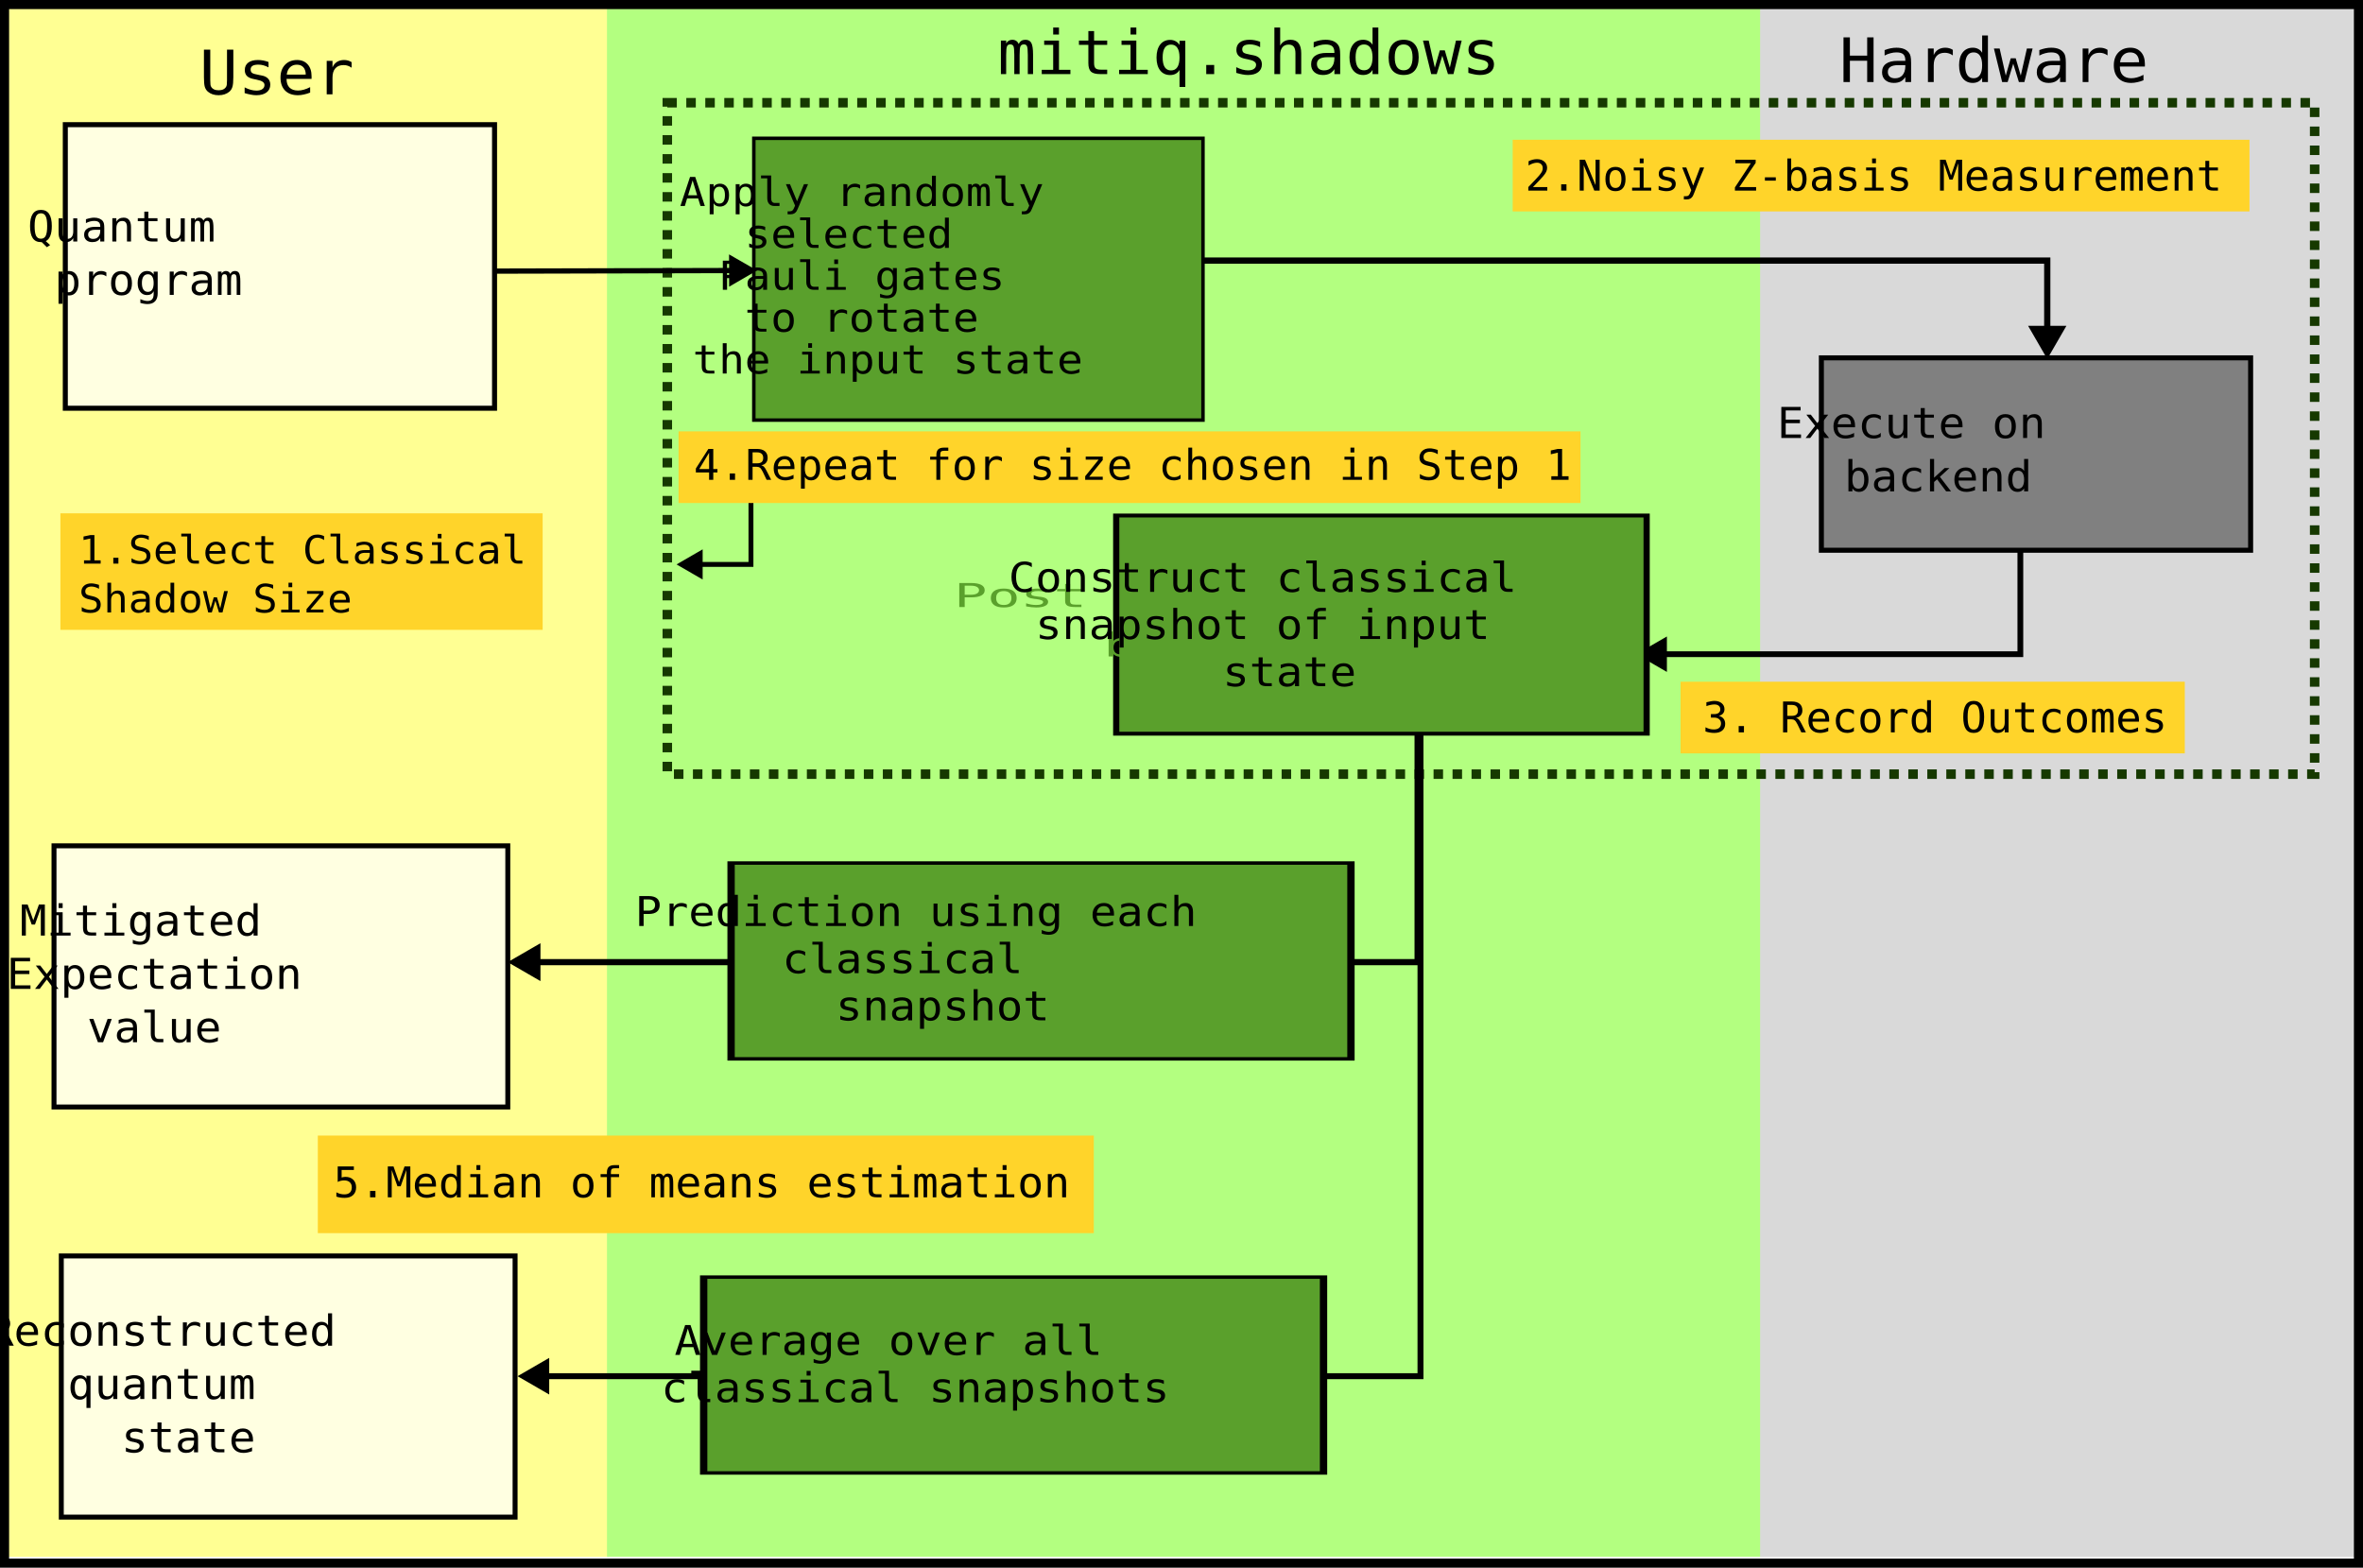
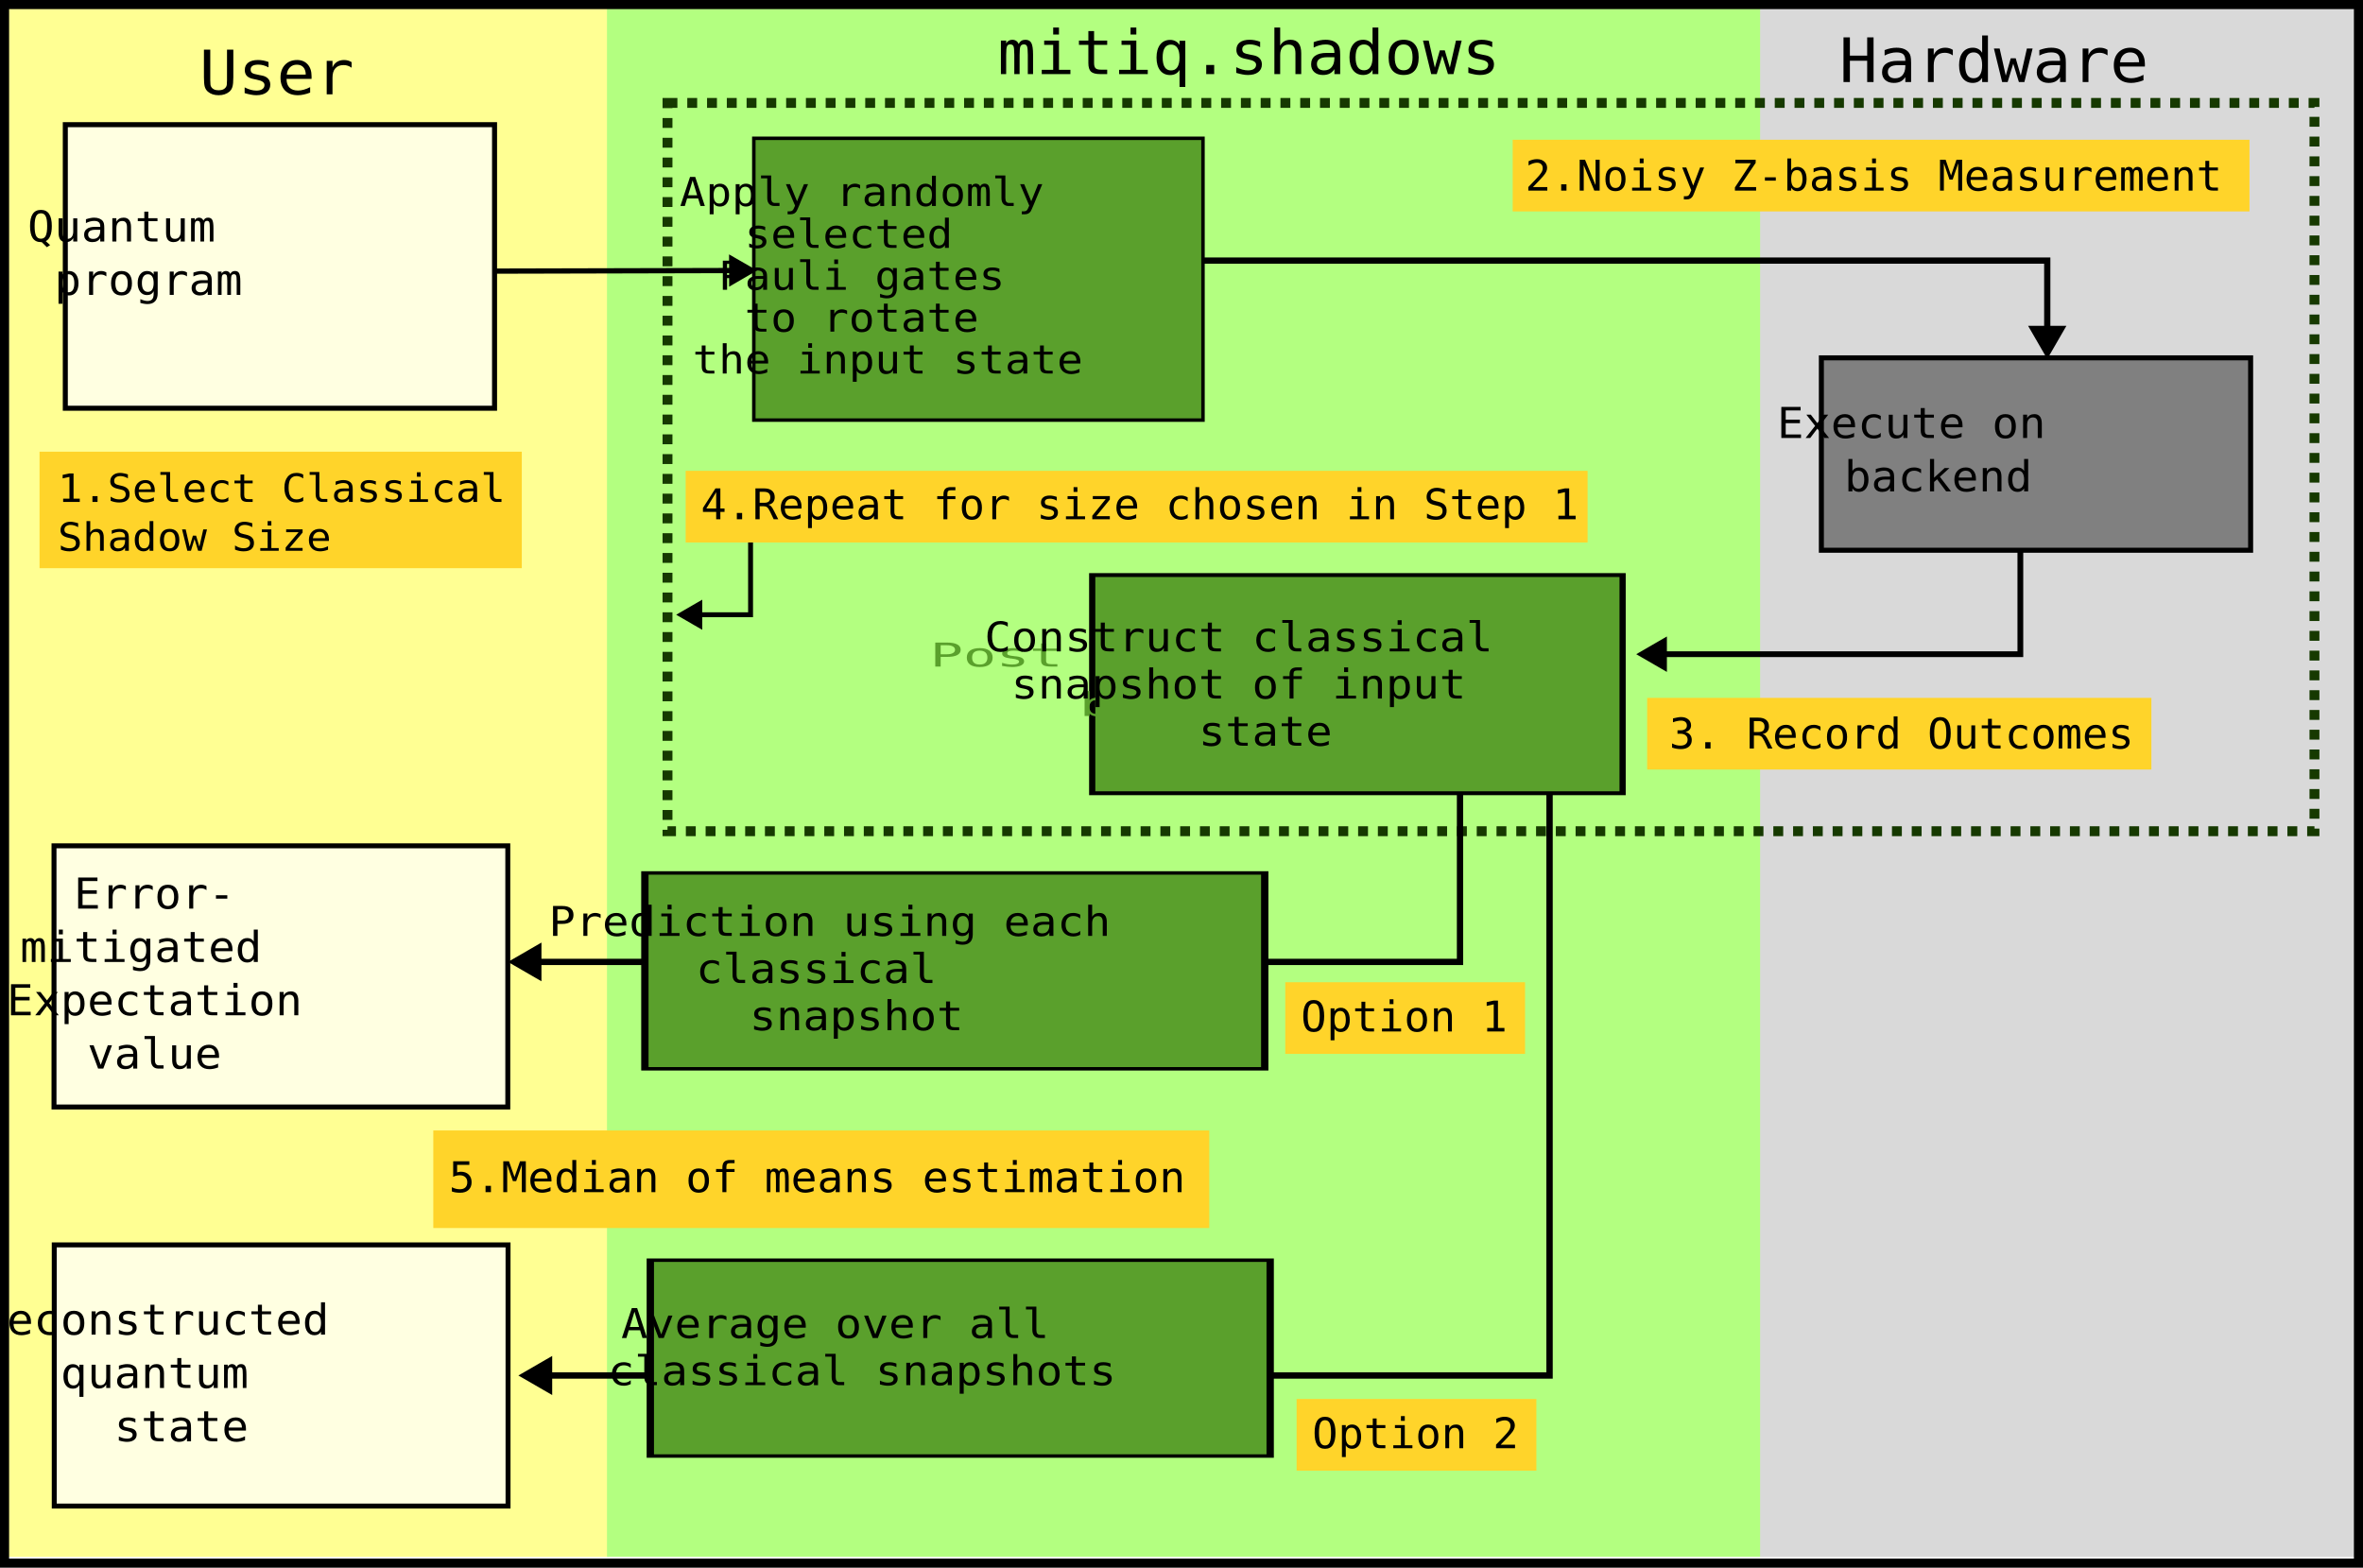
<svg xmlns="http://www.w3.org/2000/svg" width="562.178mm" height="372.985mm" viewBox="0 0 562.179 372.985" version="1.1" id="svg993">
  <defs id="defs987">
    <marker style="overflow:visible" id="marker64" refX="0" refY="0" orient="auto-start-reverse" markerWidth="1" markerHeight="1" viewBox="0 0 1 1" preserveAspectRatio="xMidYMid">
      <path transform="scale(0.5)" style="fill:context-stroke;fill-rule:evenodd;stroke:context-stroke;stroke-width:1pt" d="M 5.77,0 -2.88,5 V -5 Z" id="path64" />
    </marker>
    <marker style="overflow:visible" id="Triangle" refX="0" refY="0" orient="auto-start-reverse" markerWidth="1" markerHeight="1" viewBox="0 0 1 1" preserveAspectRatio="xMidYMid">
      <path transform="scale(0.5)" style="fill:context-stroke;fill-rule:evenodd;stroke:context-stroke;stroke-width:1pt" d="M 5.77,0 -2.88,5 V -5 Z" id="path135" />
    </marker>
    <marker style="overflow:visible" id="Triangle-8" refX="0" refY="0" orient="auto-start-reverse" markerWidth="1" markerHeight="1" viewBox="0 0 1 1" preserveAspectRatio="xMidYMid">
      <path transform="scale(0.5)" style="fill:context-stroke;fill-rule:evenodd;stroke:context-stroke;stroke-width:1pt" d="M 5.77,0 -2.88,5 V -5 Z" id="path135-1" />
    </marker>
    <marker style="overflow:visible" id="Triangle-8-8" refX="0" refY="0" orient="auto-start-reverse" markerWidth="1" markerHeight="1" viewBox="0 0 1 1" preserveAspectRatio="xMidYMid">
      <path transform="scale(0.5)" style="fill:context-stroke;fill-rule:evenodd;stroke:context-stroke;stroke-width:1pt" d="M 5.77,0 -2.88,5 V -5 Z" id="path135-1-9" />
    </marker>
    <marker style="overflow:visible" id="Triangle-5" refX="0" refY="0" orient="auto-start-reverse" markerWidth="1" markerHeight="1" viewBox="0 0 1 1" preserveAspectRatio="xMidYMid">
      <path transform="scale(0.5)" style="fill:context-stroke;fill-rule:evenodd;stroke:context-stroke;stroke-width:1pt" d="M 5.77,0 -2.88,5 V -5 Z" id="path135-0" />
    </marker>
    <marker style="overflow:visible" id="Triangle-5-3" refX="0" refY="0" orient="auto-start-reverse" markerWidth="1" markerHeight="1" viewBox="0 0 1 1" preserveAspectRatio="xMidYMid">
      <path transform="scale(0.5)" style="fill:context-stroke;fill-rule:evenodd;stroke:context-stroke;stroke-width:1pt" d="M 5.77,0 -2.88,5 V -5 Z" id="path135-0-6" />
    </marker>
  </defs>
  <g id="layer1" transform="translate(-392.5164,-244.0035)">
    <rect x="394.379" y="244.394" width="143.1" height="370.028" fill="#ffff93" id="rect1721" style="stroke-width:0.373" />
    <text font-family="'Lucida Console', 'Lucida Console_MSFontService', sans-serif" font-weight="400" font-stretch="semi-condensed" font-size="16.933px" id="text1723" x="429.604" y="272.849" style="font-size:14.928px;stroke-width:0.26" transform="scale(1.024036,0.9765281)">
      <tspan style="font-style:normal;font-variant:normal;font-weight:normal;font-stretch:normal;font-size:14.928px;font-family:Monospace;-inkscape-font-specification:Monospace;stroke-width:0.26" id="tspan8">User</tspan>
    </text>
    <rect x="536.924" y="245.85" width="275.118" height="368.549" fill="#afffff" id="rect1725" style="opacity:1;fill:#b3ff80;fill-opacity:1;stroke-width:0.407" />
    <text font-weight="400" font-stretch="semi-condensed" font-size="16.933px" id="text1727" x="615.043" y="267.92" style="font-weight:400;font-stretch:semi-condensed;font-size:14.928px;font-family:'Lucida Console', 'Lucida Console_MSFontService', sans-serif;stroke-width:0.26" transform="scale(1.024036,0.9765281)">
      <tspan style="font-style:normal;font-variant:normal;font-weight:normal;font-stretch:normal;font-size:14.928px;font-family:Monospace;-inkscape-font-specification:Monospace;stroke-width:0.26" id="tspan6">mitiq.shadows</tspan>
    </text>
-     <g id="g32" transform="matrix(0.93195,0,0,0.93195,499.2289,-53.86924)">
+     <g id="g32" transform="matrix(0.93195,0,0,0.93195,494.2641,-68.53438)">
      <g id="g50" transform="translate(-1.476125,14.57045)">
        <g id="g996" transform="matrix(1.748743,0,0,1.102178,46.65363,245.7414)" style="fill:#ffd42a">
          <rect x="-82.494" y="172.713" width="70.397" height="26.987" fill="#f2f2f2" id="rect1512" style="fill:#ffd42a;stroke-width:0.228" />
          <text font-weight="400" font-stretch="semi-condensed" font-size="9.525px" id="text1516" x="-78.588" y="183.826" style="font-weight:400;font-stretch:semi-condensed;font-size:9.525px;font-family:'Lucida Console', 'Lucida Console_MSFontService', sans-serif;fill:#ffd42a;stroke-width:0.265" />
          <text xml:space="preserve" style="font-style:normal;font-variant:normal;font-weight:normal;font-stretch:normal;font-size:8.713px;line-height:0.85;font-family:Monospace;-inkscape-font-specification:Monospace;fill:#99ff55;stroke:#000000;stroke-width:1.544;stroke-linecap:square;stroke-miterlimit:0;paint-order:stroke fill markers" x="-98.604" y="149.742" id="text2" transform="scale(0.7794904,1.282889)">
            <tspan id="tspan2" style="stroke-width:1.544" x="-98.604" y="149.742" />
          </text>
        </g>
        <text font-weight="400" font-stretch="semi-condensed" font-size="10.583px" id="text1524-6" x="-90.419" y="461.641" style="font-weight:400;font-stretch:semi-condensed;font-size:10.258px;font-family:'Lucida Console', 'Lucida Console_MSFontService', sans-serif;stroke-width:0.256" transform="scale(1.028301,0.972478)">
          <tspan id="tspan48" x="-90.419" y="461.641">
            <tspan style="font-style:normal;font-variant:normal;font-weight:normal;font-stretch:normal;font-family:Monospace;-inkscape-font-specification:Monospace;stroke-width:0.256" id="tspan1-1">1.Select Classical</tspan>
          </tspan>
          <tspan id="tspan49" x="-90.419" y="474.464">
            <tspan style="font-style:normal;font-variant:normal;font-weight:normal;font-stretch:normal;font-family:Monospace;-inkscape-font-specification:Monospace;stroke-width:0.256" id="tspan50">Shadow Size</tspan>
          </tspan>
        </text>
      </g>
      <text xml:space="preserve" style="font-size:8.467px;line-height:1.05;font-family:Monospace;-inkscape-font-specification:'Monospace, Normal';fill:#5aa02c;stroke:#000000;stroke-width:0.282;stroke-linecap:square;stroke-miterlimit:0;paint-order:stroke fill markers" x="66.326" y="445.157" id="text32">
        <tspan id="tspan32" style="stroke-width:0.282" x="66.326" y="445.157"> </tspan>
      </text>
    </g>
    <g id="g47" transform="translate(605.3562,-80.64073)" style="stroke-width:1.1;stroke-dasharray:none">
      <rect x="-33.499" y="357.551" width="106.86" height="67.046" stroke="#000000" stroke-width="1.628" stroke-miterlimit="8" fill="#ddffff" id="rect1769" style="fill:#5aa02c;stroke-width:0.825;stroke-dasharray:none" />
      <text xml:space="preserve" style="font-style:normal;font-variant:normal;font-weight:normal;font-stretch:normal;font-size:9.878px;line-height:1.05;font-family:Monospace;-inkscape-font-specification:'Monospace, Normal';font-variant-ligatures:normal;font-variant-caps:normal;font-variant-numeric:normal;font-variant-east-asian:normal;letter-spacing:0px;word-spacing:0px;fill:#000000;fill-opacity:1;stroke:none;stroke-width:1.1;stroke-dasharray:none" x="19.257" y="388.956" id="text916" transform="scale(1.040934,0.9606755)">
        <tspan x="19.257" y="388.956" style="font-style:normal;font-variant:normal;font-weight:normal;font-stretch:normal;font-size:9.878px;line-height:1.05;font-family:Monospace;-inkscape-font-specification:'Monospace, Normal';font-variant-ligatures:normal;font-variant-caps:normal;font-variant-numeric:normal;font-variant-east-asian:normal;text-align:center;text-anchor:middle;stroke-width:1.1;stroke-dasharray:none" id="tspan24">Apply randomly</tspan>
        <tspan x="19.257" y="399.328" style="font-style:normal;font-variant:normal;font-weight:normal;font-stretch:normal;font-size:9.878px;line-height:1.05;font-family:Monospace;-inkscape-font-specification:'Monospace, Normal';font-variant-ligatures:normal;font-variant-caps:normal;font-variant-numeric:normal;font-variant-east-asian:normal;text-align:center;text-anchor:middle;stroke-width:1.1;stroke-dasharray:none" id="tspan39">selected </tspan>
        <tspan x="19.257" y="409.699" style="font-style:normal;font-variant:normal;font-weight:normal;font-stretch:normal;font-size:9.878px;line-height:1.05;font-family:Monospace;-inkscape-font-specification:'Monospace, Normal';font-variant-ligatures:normal;font-variant-caps:normal;font-variant-numeric:normal;font-variant-east-asian:normal;text-align:center;text-anchor:middle;stroke-width:1.1;stroke-dasharray:none" id="tspan40">Pauli gates</tspan>
        <tspan x="19.257" y="420.071" style="font-style:normal;font-variant:normal;font-weight:normal;font-stretch:normal;font-size:9.878px;line-height:1.05;font-family:Monospace;-inkscape-font-specification:'Monospace, Normal';font-variant-ligatures:normal;font-variant-caps:normal;font-variant-numeric:normal;font-variant-east-asian:normal;text-align:center;text-anchor:middle;stroke-width:1.1;stroke-dasharray:none" id="tspan41">to rotate</tspan>
        <tspan x="19.257" y="430.443" style="font-style:normal;font-variant:normal;font-weight:normal;font-stretch:normal;font-size:9.878px;line-height:1.05;font-family:Monospace;-inkscape-font-specification:'Monospace, Normal';font-variant-ligatures:normal;font-variant-caps:normal;font-variant-numeric:normal;font-variant-east-asian:normal;text-align:center;text-anchor:middle;stroke-width:1.1;stroke-dasharray:none" id="tspan42">the input state</tspan>
      </text>
      <text xml:space="preserve" style="font-style:normal;font-variant:normal;font-weight:normal;font-stretch:normal;font-size:9.878px;line-height:1.05;font-family:Monospace;-inkscape-font-specification:'Monospace, Normal';font-variant-ligatures:normal;font-variant-caps:normal;font-variant-numeric:normal;font-variant-east-asian:normal;letter-spacing:0px;word-spacing:0px;fill:#000000;fill-opacity:1;stroke:none;stroke-width:1.1;stroke-dasharray:none" x="104.719" y="404.43" id="text916-60" transform="scale(1.040934,0.9606755)">
        <tspan x="104.719" y="404.43" style="font-style:normal;font-variant:normal;font-weight:normal;font-stretch:normal;font-size:9.878px;line-height:1.05;font-family:Monospace;-inkscape-font-specification:'Monospace, Normal';font-variant-ligatures:normal;font-variant-caps:normal;font-variant-numeric:normal;font-variant-east-asian:normal;text-align:center;text-anchor:middle;stroke-width:1.1;stroke-dasharray:none" id="tspan46" />
      </text>
    </g>
    <g id="g2" transform="translate(628.9882,54.46319)">
      <rect x="-223.624" y="390.78" width="107.961" height="62.137" stroke-miterlimit="8" id="rect1743" style="fill:#ffffe1;stroke:#000000;stroke-width:1.177;stroke-miterlimit:8" />
-       <text xml:space="preserve" style="font-style:normal;font-variant:normal;font-weight:normal;font-stretch:normal;font-size:10.382px;line-height:1.25;font-family:Monospace;-inkscape-font-specification:'Monospace, Normal';font-variant-ligatures:normal;font-variant-caps:normal;font-variant-numeric:normal;font-variant-east-asian:normal;letter-spacing:0px;word-spacing:0px;fill:#000000;fill-opacity:1;stroke:none;stroke-width:0.261" x="-167.177" y="421.558" id="text916-7-2" transform="scale(1.022868,0.9776431)">
-         <tspan x="-167.177" y="421.558" style="font-style:normal;font-variant:normal;font-weight:normal;font-stretch:normal;font-size:10.382px;font-family:Monospace;-inkscape-font-specification:'Monospace, Normal';font-variant-ligatures:normal;font-variant-caps:normal;font-variant-numeric:normal;font-variant-east-asian:normal;text-align:center;text-anchor:middle;stroke-width:0.261" id="tspan964-5">Mitigated </tspan>
-         <tspan x="-167.177" y="434.535" style="font-style:normal;font-variant:normal;font-weight:normal;font-stretch:normal;font-size:10.382px;font-family:Monospace;-inkscape-font-specification:'Monospace, Normal';font-variant-ligatures:normal;font-variant-caps:normal;font-variant-numeric:normal;font-variant-east-asian:normal;text-align:center;text-anchor:middle;stroke-width:0.261" id="tspan1">Expectation</tspan>
-         <tspan x="-167.177" y="447.513" style="font-style:normal;font-variant:normal;font-weight:normal;font-stretch:normal;font-size:10.382px;font-family:Monospace;-inkscape-font-specification:'Monospace, Normal';font-variant-ligatures:normal;font-variant-caps:normal;font-variant-numeric:normal;font-variant-east-asian:normal;text-align:center;text-anchor:middle;stroke-width:0.261" id="tspan994">value</tspan>
-         <tspan x="-167.177" y="460.49" style="font-style:normal;font-variant:normal;font-weight:normal;font-stretch:normal;font-size:10.382px;font-family:Monospace;-inkscape-font-specification:'Monospace, Normal';font-variant-ligatures:normal;font-variant-caps:normal;font-variant-numeric:normal;font-variant-east-asian:normal;text-align:center;text-anchor:middle;stroke-width:0.261" id="tspan71" />
-         <tspan x="-167.177" y="473.467" style="font-style:normal;font-variant:normal;font-weight:normal;font-stretch:normal;font-size:10.382px;font-family:Monospace;-inkscape-font-specification:'Monospace, Normal';font-variant-ligatures:normal;font-variant-caps:normal;font-variant-numeric:normal;font-variant-east-asian:normal;text-align:center;text-anchor:middle;stroke-width:0.261" id="tspan72" />
-         <tspan x="-167.177" y="486.445" style="font-style:normal;font-variant:normal;font-weight:normal;font-stretch:normal;font-size:10.382px;font-family:Monospace;-inkscape-font-specification:'Monospace, Normal';font-variant-ligatures:normal;font-variant-caps:normal;font-variant-numeric:normal;font-variant-east-asian:normal;text-align:center;text-anchor:middle;stroke-width:0.261" id="tspan67" />
-       </text>
-     </g>
-     <g id="g2-5" transform="translate(630.723,152.0396)">
+       <text xml:space="preserve" style="font-style:normal;font-variant:normal;font-weight:normal;font-stretch:normal;font-size:10.382px;line-height:1.25;font-family:Monospace;-inkscape-font-specification:'Monospace, Normal';font-variant-ligatures:normal;font-variant-caps:normal;font-variant-numeric:normal;font-variant-east-asian:normal;letter-spacing:0px;word-spacing:0px;fill:#000000;fill-opacity:1;stroke:none;stroke-width:0.261" x="-167.127" y="415.001" id="text916-7-2" transform="scale(1.022868,0.9776431)">
+         <tspan x="-167.127" y="415.001" style="font-style:normal;font-variant:normal;font-weight:normal;font-stretch:normal;font-size:10.382px;font-family:Monospace;-inkscape-font-specification:'Monospace, Normal';font-variant-ligatures:normal;font-variant-caps:normal;font-variant-numeric:normal;font-variant-east-asian:normal;text-align:center;text-anchor:middle;stroke-width:0.261" id="tspan964-5">Error-</tspan>
+         <tspan x="-167.127" y="427.978" style="font-style:normal;font-variant:normal;font-weight:normal;font-stretch:normal;font-size:10.382px;font-family:Monospace;-inkscape-font-specification:'Monospace, Normal';font-variant-ligatures:normal;font-variant-caps:normal;font-variant-numeric:normal;font-variant-east-asian:normal;text-align:center;text-anchor:middle;stroke-width:0.261" id="tspan9">mitigated </tspan>
+         <tspan x="-167.127" y="440.955" style="font-style:normal;font-variant:normal;font-weight:normal;font-stretch:normal;font-size:10.382px;font-family:Monospace;-inkscape-font-specification:'Monospace, Normal';font-variant-ligatures:normal;font-variant-caps:normal;font-variant-numeric:normal;font-variant-east-asian:normal;text-align:center;text-anchor:middle;stroke-width:0.261" id="tspan1">Expectation</tspan>
+         <tspan x="-167.127" y="453.933" style="font-style:normal;font-variant:normal;font-weight:normal;font-stretch:normal;font-size:10.382px;font-family:Monospace;-inkscape-font-specification:'Monospace, Normal';font-variant-ligatures:normal;font-variant-caps:normal;font-variant-numeric:normal;font-variant-east-asian:normal;text-align:center;text-anchor:middle;stroke-width:0.261" id="tspan994">value</tspan>
+         <tspan x="-167.127" y="466.91" style="font-style:normal;font-variant:normal;font-weight:normal;font-stretch:normal;font-size:10.382px;font-family:Monospace;-inkscape-font-specification:'Monospace, Normal';font-variant-ligatures:normal;font-variant-caps:normal;font-variant-numeric:normal;font-variant-east-asian:normal;text-align:center;text-anchor:middle;stroke-width:0.261" id="tspan71" />
+         <tspan x="-167.127" y="479.887" style="font-style:normal;font-variant:normal;font-weight:normal;font-stretch:normal;font-size:10.382px;font-family:Monospace;-inkscape-font-specification:'Monospace, Normal';font-variant-ligatures:normal;font-variant-caps:normal;font-variant-numeric:normal;font-variant-east-asian:normal;text-align:center;text-anchor:middle;stroke-width:0.261" id="tspan72" />
+         <tspan x="-167.127" y="492.865" style="font-style:normal;font-variant:normal;font-weight:normal;font-stretch:normal;font-size:10.382px;font-family:Monospace;-inkscape-font-specification:'Monospace, Normal';font-variant-ligatures:normal;font-variant-caps:normal;font-variant-numeric:normal;font-variant-east-asian:normal;text-align:center;text-anchor:middle;stroke-width:0.261" id="tspan67" />
+       </text>
+     </g>
+     <g id="g2-5" transform="translate(629.0473,149.4103)">
      <rect x="-223.624" y="390.78" width="107.961" height="62.137" stroke-miterlimit="8" id="rect1743-3" style="fill:#ffffe1;stroke:#000000;stroke-width:1.177;stroke-miterlimit:8" />
      <text xml:space="preserve" style="font-style:normal;font-variant:normal;font-weight:normal;font-stretch:normal;font-size:10.382px;line-height:1.25;font-family:Monospace;-inkscape-font-specification:'Monospace, Normal';font-variant-ligatures:normal;font-variant-caps:normal;font-variant-numeric:normal;font-variant-east-asian:normal;letter-spacing:0px;word-spacing:0px;fill:#000000;fill-opacity:1;stroke:none;stroke-width:0.261" x="-167.177" y="421.558" id="text916-7-2-5" transform="scale(1.022868,0.9776431)">
        <tspan x="-167.177" y="421.558" style="font-style:normal;font-variant:normal;font-weight:normal;font-stretch:normal;font-size:10.382px;font-family:Monospace;-inkscape-font-specification:'Monospace, Normal';font-variant-ligatures:normal;font-variant-caps:normal;font-variant-numeric:normal;font-variant-east-asian:normal;text-align:center;text-anchor:middle;stroke-width:0.261" id="tspan67-7">Reconstructed</tspan>
        <tspan x="-167.177" y="434.535" style="font-style:normal;font-variant:normal;font-weight:normal;font-stretch:normal;font-size:10.382px;font-family:Monospace;-inkscape-font-specification:'Monospace, Normal';font-variant-ligatures:normal;font-variant-caps:normal;font-variant-numeric:normal;font-variant-east-asian:normal;text-align:center;text-anchor:middle;stroke-width:0.261" id="tspan23">quantum</tspan>
        <tspan x="-167.177" y="447.513" style="font-style:normal;font-variant:normal;font-weight:normal;font-stretch:normal;font-size:10.382px;font-family:Monospace;-inkscape-font-specification:'Monospace, Normal';font-variant-ligatures:normal;font-variant-caps:normal;font-variant-numeric:normal;font-variant-east-asian:normal;text-align:center;text-anchor:middle;stroke-width:0.261" id="tspan25">state</tspan>
      </text>
    </g>
    <g id="g4" transform="translate(602.2685,-86.77917)">
      <g id="g3">
        <rect x="-194.215" y="360.443" width="102.121" height="67.469" stroke="#000000" stroke-width="1.195" stroke-miterlimit="8" fill="#ffffe1" id="rect1737" />
        <text xml:space="preserve" style="font-style:normal;font-variant:normal;font-weight:normal;font-stretch:normal;font-size:10.382px;line-height:1.25;font-family:Monospace;-inkscape-font-specification:'Monospace, Normal';font-variant-ligatures:normal;font-variant-caps:normal;font-variant-numeric:normal;font-variant-east-asian:normal;letter-spacing:0px;word-spacing:0px;fill:#000000;fill-opacity:1;stroke:none;stroke-width:0.261" x="-142.418" y="397.13" id="text1017" transform="scale(1.022868,0.9776431)">
          <tspan id="tspan1015" x="-142.418" y="397.13" style="font-style:normal;font-variant:normal;font-weight:normal;font-stretch:normal;font-size:10.382px;font-family:Monospace;-inkscape-font-specification:'Monospace, Normal';font-variant-ligatures:normal;font-variant-caps:normal;font-variant-numeric:normal;font-variant-east-asian:normal;text-align:center;text-anchor:middle;stroke-width:0.261">Quantum</tspan>
          <tspan x="-142.418" y="410.108" style="font-style:normal;font-variant:normal;font-weight:normal;font-stretch:normal;font-size:10.382px;font-family:Monospace;-inkscape-font-specification:'Monospace, Normal';font-variant-ligatures:normal;font-variant-caps:normal;font-variant-numeric:normal;font-variant-east-asian:normal;text-align:center;text-anchor:middle;stroke-width:0.261" id="tspan1021">program</tspan>
        </text>
      </g>
    </g>
    <path style="fill:#000000;stroke:#000000;stroke-width:0.1;stroke-linecap:square;stroke-miterlimit:0;paint-order:stroke fill markers" d="M 883.743,451.221 Z" id="path19" />
    <text xml:space="preserve" style="font-style:normal;font-variant:normal;font-weight:normal;font-stretch:normal;font-size:8.499px;line-height:0.85;font-family:Monospace;-inkscape-font-specification:Monospace;fill:#99ff55;stroke:#000000;stroke-width:1.506;stroke-linecap:square;stroke-miterlimit:0;paint-order:stroke fill markers" x="544.025" y="372.983" id="text3" transform="scale(1.00387,0.9961448)">
      <tspan id="tspan3" style="stroke-width:1.506" x="544.025" y="372.983"> </tspan>
    </text>
    <rect x="811.262" y="245.54" width="141.493" height="368.903" fill="#d9d9d9" id="rect1757" style="stroke-width:0.37" />
    <text font-family="'Lucida Console', 'Lucida Console_MSFontService', sans-serif" font-weight="400" font-stretch="semi-condensed" font-size="16.933px" id="text1759" x="810.595" y="269.854" style="font-size:14.928px;stroke-width:0.26" transform="scale(1.024036,0.9765281)">
      <tspan style="font-style:normal;font-variant:normal;font-weight:normal;font-stretch:normal;font-size:14.928px;font-family:Monospace;-inkscape-font-specification:Monospace;stroke-width:0.26" id="tspan7">Hardware</tspan>
    </text>
    <g id="g980-7" transform="matrix(0.9932722,0,0,0.9812791,847.08,-12.36521)">
      <rect x="-95.326" y="295.148" width="176.482" height="17.373" id="rect1522-7" style="fill:#ffd42a;stroke-width:0.3" />
      <text font-weight="400" font-stretch="semi-condensed" font-size="10.583px" id="text1524-64" x="-92.344" y="307.471" style="font-weight:400;font-stretch:semi-condensed;font-size:10.271px;font-family:'Lucida Console', 'Lucida Console_MSFontService', sans-serif;stroke-width:0.265">
        <tspan style="font-style:normal;font-variant:normal;font-weight:normal;font-stretch:normal;font-size:10.271px;font-family:Monospace;-inkscape-font-specification:Monospace" id="tspan1-3">2.Noisy Z-basis Measurement</tspan>
      </text>
    </g>
-     <rect style="mix-blend-mode:normal;fill:none;fill-rule:evenodd;stroke:#163900;stroke-width:2.259;stroke-dasharray:2.259, 2.259;stroke-dashoffset:0;stroke-opacity:1" id="rect1-0" width="391.917" height="159.747" x="551.276" y="268.444" />
-     <path style="display:inline;fill:none;fill-rule:evenodd;stroke:#000000;stroke-width:1.165;stroke-linecap:butt;stroke-linejoin:miter;stroke-dasharray:none;stroke-opacity:1;marker-start:url(#Triangle)" d="m 557.617,378.291 h 13.559 v -24.012" id="path53" />
-     <path style="display:inline;fill:none;fill-rule:evenodd;stroke:#000000;stroke-width:1.464;stroke-linecap:butt;stroke-linejoin:miter;stroke-dasharray:none;stroke-opacity:1;marker-start:url(#Triangle-5)" d="M 518.501,472.918 H 729.776 V 416.987" id="path53-6" />
-     <path style="display:inline;fill:none;fill-rule:evenodd;stroke:#000000;stroke-width:1.415;stroke-linecap:butt;stroke-linejoin:miter;stroke-dasharray:none;stroke-opacity:1;marker-start:url(#Triangle-5-3)" d="M 520.668,571.43 H 730.463 V 415.194" id="path53-6-7" />
+     <rect style="mix-blend-mode:normal;fill:none;fill-rule:evenodd;stroke:#163900;stroke-width:2.352;stroke-dasharray:2.352, 2.352;stroke-dashoffset:0;stroke-opacity:1" id="rect1-0" width="391.824" height="173.276" x="551.322" y="268.49" />
+     <path style="display:inline;fill:none;fill-rule:evenodd;stroke:#000000;stroke-width:1.165;stroke-linecap:butt;stroke-linejoin:miter;stroke-dasharray:none;stroke-opacity:1;marker-start:url(#Triangle)" d="m 557.524,390.264 h 13.559 V 366.252" id="path53" />
+     <path style="display:inline;fill:none;fill-rule:evenodd;stroke:#000000;stroke-width:1.496;stroke-linecap:butt;stroke-linejoin:miter;stroke-dasharray:none;stroke-opacity:1;marker-start:url(#Triangle-5)" d="m 518.68,472.864 h 221.187 v -55.815" id="path53-6" />
+     <path style="display:inline;fill:none;fill-rule:evenodd;stroke:#000000;stroke-width:1.511;stroke-linecap:butt;stroke-linejoin:miter;stroke-dasharray:none;stroke-opacity:1;marker-start:url(#Triangle-5-3)" d="M 521.209,571.263 H 761.17 V 415.37" id="path53-6-7" />
    <path style="display:inline;fill:none;fill-rule:evenodd;stroke:#000000;stroke-width:1.37;stroke-linecap:butt;stroke-linejoin:miter;stroke-dasharray:none;stroke-opacity:1;marker-start:url(#Triangle-8)" d="m 786.657,399.651 h 86.52 v -35.902" id="path53-2" />
    <path style="display:inline;fill:none;fill-rule:evenodd;stroke:#000000;stroke-width:1.483;stroke-linecap:butt;stroke-linejoin:miter;stroke-dasharray:none;stroke-opacity:1;marker-start:url(#Triangle-8-8)" d="M 879.578,324.147 V 306.004 H 678.892" id="path53-2-3" />
-     <g id="g980-7-9" transform="matrix(0.9932722,0,0,0.9812791,707.6401,88.02262)">
+     <g id="g980-7-9" transform="matrix(0.9932722,0,0,0.9812791,709.3265,97.41066)">
      <g id="g51" transform="translate(-59.3989,-31.6017)">
        <rect x="-95.326" y="295.148" width="216.029" height="17.373" id="rect1522-7-2" style="fill:#ffd42a;stroke-width:0.332" />
        <text font-weight="400" font-stretch="semi-condensed" font-size="10.583px" id="text1524-64-5" x="-91.703" y="306.891" style="font-weight:400;font-stretch:semi-condensed;font-size:10.271px;font-family:'Lucida Console', 'Lucida Console_MSFontService', sans-serif;stroke-width:0.265">
          <tspan style="font-style:normal;font-variant:normal;font-weight:normal;font-stretch:normal;font-size:10.271px;font-family:Monospace;-inkscape-font-specification:Monospace" id="tspan1-3-4">4.Repeat for size chosen in Step 1</tspan>
        </text>
      </g>
    </g>
    <path style="fill:none;fill-rule:evenodd;stroke:#000000;stroke-width:1.249;stroke-linecap:butt;stroke-linejoin:miter;stroke-dasharray:none;stroke-opacity:1;marker-start:url(#marker64)" d="m 568.191,308.367 -57.898,0.14" id="path63" />
    <rect style="mix-blend-mode:normal;fill:none;fill-rule:evenodd;stroke:#000000;stroke-width:2.161;stroke-dasharray:none;stroke-opacity:1" id="rect1" width="560.018" height="370.824" x="393.597" y="245.084" />
-     <g id="g34-3" transform="translate(686.9022,-18.24492)">
+     <g id="g34-3" transform="translate(666.3938,-15.88394)">
      <g id="g6-6" transform="matrix(1.47608,0,0,0.6930998,43.59553,165.8464)" style="fill:#5aa02c">
        <rect x="-111.139" y="435.342" width="99.907" height="67.226" stroke="#000000" stroke-width="1.182" stroke-miterlimit="8" fill="#ddffff" id="rect1769-3-7" style="fill:#5aa02c" />
        <text xml:space="preserve" style="font-style:normal;font-variant:normal;font-weight:normal;font-stretch:normal;font-size:10.382px;line-height:0.75;font-family:Monospace;-inkscape-font-specification:'Monospace, Normal';font-variant-ligatures:normal;font-variant-caps:normal;font-variant-numeric:normal;font-variant-east-asian:normal;letter-spacing:0px;word-spacing:0px;fill:#5aa02c;fill-opacity:1;stroke:none;stroke-width:0.261" x="45.943" y="503.283" id="text916-6-5" transform="scale(1.022868,0.9776431)">
          <tspan x="45.943" y="503.283" style="font-style:normal;font-variant:normal;font-weight:normal;font-stretch:normal;font-size:10.382px;line-height:0.75;font-family:Monospace;-inkscape-font-specification:'Monospace, Normal';font-variant-ligatures:normal;font-variant-caps:normal;font-variant-numeric:normal;font-variant-east-asian:normal;text-align:center;text-anchor:middle;fill:#5aa02c;stroke-width:0.261" id="tspan11-3-6" />
        </text>
      </g>
      <text xml:space="preserve" style="font-style:normal;font-variant:normal;font-weight:normal;font-stretch:normal;font-size:10.159px;line-height:1.15;font-family:Monospace;-inkscape-font-specification:'Monospace, Normal';font-variant-ligatures:normal;font-variant-caps:normal;font-variant-numeric:normal;font-variant-east-asian:normal;letter-spacing:0px;word-spacing:0px;fill:#000000;fill-opacity:1;stroke:none;stroke-width:0.255" x="-45.947" y="502.308" id="text916-3-2" transform="scale(1.040934,0.9606755)">
        <tspan x="-45.947" y="502.308" style="font-style:normal;font-variant:normal;font-weight:normal;font-stretch:normal;font-size:10.159px;line-height:1.15;font-family:Monospace;-inkscape-font-specification:'Monospace, Normal';font-variant-ligatures:normal;font-variant-caps:normal;font-variant-numeric:normal;font-variant-east-asian:normal;text-align:center;text-anchor:middle;stroke-width:0.255" id="tspan17">Prediction using each</tspan>
        <tspan x="-45.947" y="513.99" style="font-style:normal;font-variant:normal;font-weight:normal;font-stretch:normal;font-size:10.159px;line-height:1.15;font-family:Monospace;-inkscape-font-specification:'Monospace, Normal';font-variant-ligatures:normal;font-variant-caps:normal;font-variant-numeric:normal;font-variant-east-asian:normal;text-align:center;text-anchor:middle;stroke-width:0.255" id="tspan4">classical </tspan>
        <tspan x="-45.947" y="525.673" style="font-style:normal;font-variant:normal;font-weight:normal;font-stretch:normal;font-size:10.159px;line-height:1.15;font-family:Monospace;-inkscape-font-specification:'Monospace, Normal';font-variant-ligatures:normal;font-variant-caps:normal;font-variant-numeric:normal;font-variant-east-asian:normal;text-align:center;text-anchor:middle;stroke-width:0.255" id="tspan18">snapshot</tspan>
      </text>
    </g>
-     <g id="g34-3-0" transform="translate(675.5478,159.3139)">
+     <g id="g34-3-0" transform="translate(662.8551,155.2902)">
      <g id="g6-6-9" transform="matrix(1.47608,0,0,0.6930998,48.42823,86.8067)" style="fill:#5aa02c">
        <rect x="-111.139" y="435.342" width="99.907" height="67.226" stroke="#000000" stroke-width="1.182" stroke-miterlimit="8" fill="#ddffff" id="rect1769-3-7-3" style="fill:#5aa02c" />
        <text xml:space="preserve" style="font-style:normal;font-variant:normal;font-weight:normal;font-stretch:normal;font-size:10.382px;line-height:0.75;font-family:Monospace;-inkscape-font-specification:'Monospace, Normal';font-variant-ligatures:normal;font-variant-caps:normal;font-variant-numeric:normal;font-variant-east-asian:normal;letter-spacing:0px;word-spacing:0px;fill:#5aa02c;fill-opacity:1;stroke:none;stroke-width:0.261" x="45.943" y="503.283" id="text916-6-5-6" transform="scale(1.022868,0.9776431)">
          <tspan x="45.943" y="503.283" style="font-style:normal;font-variant:normal;font-weight:normal;font-stretch:normal;font-size:10.382px;line-height:0.75;font-family:Monospace;-inkscape-font-specification:'Monospace, Normal';font-variant-ligatures:normal;font-variant-caps:normal;font-variant-numeric:normal;font-variant-east-asian:normal;text-align:center;text-anchor:middle;fill:#5aa02c;stroke-width:0.261" id="tspan11-3-6-0" />
        </text>
      </g>
      <text xml:space="preserve" style="font-style:normal;font-variant:normal;font-weight:normal;font-stretch:normal;font-size:10.159px;line-height:1.15;font-family:Monospace;-inkscape-font-specification:'Monospace, Normal';font-variant-ligatures:normal;font-variant-caps:normal;font-variant-numeric:normal;font-variant-east-asian:normal;letter-spacing:0px;word-spacing:0px;fill:#000000;fill-opacity:1;stroke:none;stroke-width:0.255" x="-41.304" y="423.715" id="text916-3-2-6" transform="scale(1.040934,0.9606755)">
        <tspan x="-41.304" y="423.715" style="font-style:normal;font-variant:normal;font-weight:normal;font-stretch:normal;font-size:10.159px;line-height:1.15;font-family:Monospace;-inkscape-font-specification:'Monospace, Normal';font-variant-ligatures:normal;font-variant-caps:normal;font-variant-numeric:normal;font-variant-east-asian:normal;text-align:center;text-anchor:middle;stroke-width:0.255" id="tspan10">Average over all</tspan>
        <tspan x="-41.304" y="435.398" style="font-style:normal;font-variant:normal;font-weight:normal;font-stretch:normal;font-size:10.159px;line-height:1.15;font-family:Monospace;-inkscape-font-specification:'Monospace, Normal';font-variant-ligatures:normal;font-variant-caps:normal;font-variant-numeric:normal;font-variant-east-asian:normal;text-align:center;text-anchor:middle;stroke-width:0.255" id="tspan11">classical snapshots</tspan>
      </text>
    </g>
-     <g id="g34" transform="translate(690.8122,-97.10896)">
+     <g id="g34" transform="translate(685.0958,-82.9423)">
      <g id="g6" transform="matrix(1.235681,0,0,0.7724123,-26.70725,105.4864)" style="fill:#5aa02c">
        <rect x="-4.878" y="463.844" width="102.121" height="67.204" stroke="#000000" stroke-width="1.195" stroke-miterlimit="8" fill="#ddffff" id="rect1769-3" style="fill:#5aa02c" />
        <text xml:space="preserve" style="font-style:normal;font-variant:normal;font-weight:normal;font-stretch:normal;font-size:10.382px;line-height:0.75;font-family:Monospace;-inkscape-font-specification:'Monospace, Normal';font-variant-ligatures:normal;font-variant-caps:normal;font-variant-numeric:normal;font-variant-east-asian:normal;letter-spacing:0px;word-spacing:0px;fill:#5aa02c;fill-opacity:1;stroke:none;stroke-width:0.261" x="45.943" y="503.283" id="text916-6" transform="scale(1.022868,0.9776431)">
          <tspan x="45.943" y="503.283" style="font-style:normal;font-variant:normal;font-weight:normal;font-stretch:normal;font-size:10.382px;line-height:0.75;font-family:Monospace;-inkscape-font-specification:'Monospace, Normal';font-variant-ligatures:normal;font-variant-caps:normal;font-variant-numeric:normal;font-variant-east-asian:normal;text-align:center;text-anchor:middle;fill:#5aa02c;stroke-width:0.261" id="tspan10-5">Post processing</tspan>
          <tspan x="45.943" y="511.07" style="font-style:normal;font-variant:normal;font-weight:normal;font-stretch:normal;font-size:10.382px;line-height:0.75;font-family:Monospace;-inkscape-font-specification:'Monospace, Normal';font-variant-ligatures:normal;font-variant-caps:normal;font-variant-numeric:normal;font-variant-east-asian:normal;text-align:center;text-anchor:middle;fill:#5aa02c;stroke-width:0.261" id="tspan16" />
          <tspan x="45.943" y="518.856" style="font-style:normal;font-variant:normal;font-weight:normal;font-stretch:normal;font-size:10.382px;line-height:0.75;font-family:Monospace;-inkscape-font-specification:'Monospace, Normal';font-variant-ligatures:normal;font-variant-caps:normal;font-variant-numeric:normal;font-variant-east-asian:normal;text-align:center;text-anchor:middle;fill:#5aa02c;stroke-width:0.261" id="tspan11-3">by mitiq</tspan>
        </text>
      </g>
      <text xml:space="preserve" style="font-style:normal;font-variant:normal;font-weight:normal;font-stretch:normal;font-size:10.159px;line-height:1.15;font-family:Monospace;-inkscape-font-specification:'Monospace, Normal';font-variant-ligatures:normal;font-variant-caps:normal;font-variant-numeric:normal;font-variant-east-asian:normal;letter-spacing:0px;word-spacing:0px;fill:#000000;fill-opacity:1;stroke:none;stroke-width:0.255" x="29.551" y="501.65" id="text916-3" transform="scale(1.040934,0.9606755)">
        <tspan x="29.551" y="501.65" style="font-style:normal;font-variant:normal;font-weight:normal;font-stretch:normal;font-size:10.159px;line-height:1.15;font-family:Monospace;-inkscape-font-specification:'Monospace, Normal';font-variant-ligatures:normal;font-variant-caps:normal;font-variant-numeric:normal;font-variant-east-asian:normal;text-align:center;text-anchor:middle;stroke-width:0.255" id="tspan19">Construct classical</tspan>
        <tspan x="29.551" y="513.332" style="font-style:normal;font-variant:normal;font-weight:normal;font-stretch:normal;font-size:10.159px;line-height:1.15;font-family:Monospace;-inkscape-font-specification:'Monospace, Normal';font-variant-ligatures:normal;font-variant-caps:normal;font-variant-numeric:normal;font-variant-east-asian:normal;text-align:center;text-anchor:middle;stroke-width:0.255" id="tspan63">snapshot of input</tspan>
        <tspan x="29.551" y="525.014" style="font-style:normal;font-variant:normal;font-weight:normal;font-stretch:normal;font-size:10.159px;line-height:1.15;font-family:Monospace;-inkscape-font-specification:'Monospace, Normal';font-variant-ligatures:normal;font-variant-caps:normal;font-variant-numeric:normal;font-variant-east-asian:normal;text-align:center;text-anchor:middle;stroke-width:0.255" id="tspan64">state</tspan>
      </text>
    </g>
-     <g id="g980-7-4" transform="matrix(0.9932722,0,0,0.981279,857.3789,185.8459)">
+     <g id="g980-7-4" transform="matrix(0.9932722,0,0,0.981279,849.4308,189.6904)">
      <g id="g62" transform="translate(37.73844,-0.3707144)">
        <g id="g63" transform="translate(-7.895565,-70.22064)">
          <rect x="-95.326" y="295.148" width="120.777" height="17.373" id="rect1522-7-7" style="fill:#ffd42a;stroke-width:0.248" />
          <text font-weight="400" font-stretch="semi-condensed" font-size="10.583px" id="text1524-64-7" x="-90.044" y="307.425" style="font-weight:400;font-stretch:semi-condensed;font-size:10.271px;font-family:'Lucida Console', 'Lucida Console_MSFontService', sans-serif;stroke-width:0.265">
            <tspan style="font-style:normal;font-variant:normal;font-weight:normal;font-stretch:normal;font-size:10.271px;font-family:Monospace;-inkscape-font-specification:Monospace" id="tspan1-3-5">3. Record Outcomes</tspan>
          </text>
        </g>
      </g>
    </g>
+     <g id="g980-7-4-3" transform="matrix(0.9932722,0,0,0.981279,719.4487,272.9934)">
+       <g id="g62-6" transform="translate(37.73844,-0.3707144)">
+         <g id="g63-7" transform="translate(-7.895565,-70.22064)">
+           <rect x="-51.138" y="279.201" width="57.427" height="17.373" id="rect1522-7-7-5" style="fill:#ffd42a;stroke-width:0.171" />
+           <text font-weight="400" font-stretch="semi-condensed" font-size="10.583px" id="text1524-64-7-3" x="-47.417" y="291.134" style="font-weight:400;font-stretch:semi-condensed;font-size:10.271px;font-family:'Lucida Console', 'Lucida Console_MSFontService', sans-serif;stroke-width:0.265">
+             <tspan style="font-style:normal;font-variant:normal;font-weight:normal;font-stretch:normal;font-size:10.271px;font-family:Monospace;-inkscape-font-specification:Monospace" id="tspan1-3-5-5">Option 1</tspan>
+           </text>
+           <rect x="-48.426" y="380.25" width="57.427" height="17.373" id="rect1522-7-7-5-6" style="fill:#ffd42a;stroke-width:0.171" />
+           <text font-weight="400" font-stretch="semi-condensed" font-size="10.583px" id="text1524-64-7-3-2" x="-44.706" y="392.182" style="font-weight:400;font-stretch:semi-condensed;font-size:10.271px;font-family:'Lucida Console', 'Lucida Console_MSFontService', sans-serif;stroke-width:0.265">
+             <tspan style="font-style:normal;font-variant:normal;font-weight:normal;font-stretch:normal;font-size:10.271px;font-family:Monospace;-inkscape-font-specification:Monospace" id="tspan1-3-5-5-9">Option 2</tspan>
+           </text>
+         </g>
+       </g>
+     </g>
    <g id="g30" transform="translate(639.9031,-87.83894)">
      <rect x="185.934" y="416.983" width="102.121" height="45.773" stroke="#000000" stroke-width="1.195" stroke-miterlimit="8" fill="#a6a6a6" id="rect1761" style="fill:#808080;fill-opacity:1" />
      <text xml:space="preserve" style="font-style:normal;font-variant:normal;font-weight:normal;font-stretch:normal;font-size:10.382px;line-height:1.25;font-family:Monospace;-inkscape-font-specification:'Monospace, Normal';font-variant-ligatures:normal;font-variant-caps:normal;font-variant-numeric:normal;font-variant-east-asian:normal;letter-spacing:0px;word-spacing:0px;fill:#000000;fill-opacity:1;stroke:none;stroke-width:0.261" x="230.839" y="446.023" id="text916-7-0" transform="scale(1.022868,0.9776431)">
        <tspan x="230.839" y="446.023" style="font-style:normal;font-variant:normal;font-weight:normal;font-stretch:normal;font-size:10.382px;font-family:Monospace;-inkscape-font-specification:'Monospace, Normal';font-variant-ligatures:normal;font-variant-caps:normal;font-variant-numeric:normal;font-variant-east-asian:normal;text-align:center;text-anchor:middle;stroke-width:0.261" id="tspan964-4">Execute on</tspan>
        <tspan x="230.839" y="459.001" style="font-style:normal;font-variant:normal;font-weight:normal;font-stretch:normal;font-size:10.382px;font-family:Monospace;-inkscape-font-specification:'Monospace, Normal';font-variant-ligatures:normal;font-variant-caps:normal;font-variant-numeric:normal;font-variant-east-asian:normal;text-align:center;text-anchor:middle;stroke-width:0.261" id="tspan1013">backend</tspan>
      </text>
    </g>
-     <g id="g980" transform="matrix(1.012219,0,0,0.981279,664.3392,219.2623)">
+     <g id="g980" transform="matrix(1.012219,0,0,0.981279,691.8139,218.0423)">
      <rect x="-193.843" y="300.545" width="182.383" height="23.659" id="rect1522" style="fill:#ffd42a;stroke-width:0.356" />
      <text font-weight="400" font-stretch="semi-condensed" font-size="10.583px" id="text1524" x="-190.2" y="315.508" style="font-weight:400;font-stretch:semi-condensed;font-size:10.271px;font-family:'Lucida Console', 'Lucida Console_MSFontService', sans-serif;stroke-width:0.265">
        <tspan id="tspan5" x="-190.2" y="315.508" style="font-style:normal;font-variant:normal;font-weight:normal;font-stretch:normal;font-size:10.271px;font-family:Monospace;-inkscape-font-specification:Monospace">5.Median of means estimation</tspan>
      </text>
    </g>
  </g>
</svg>
